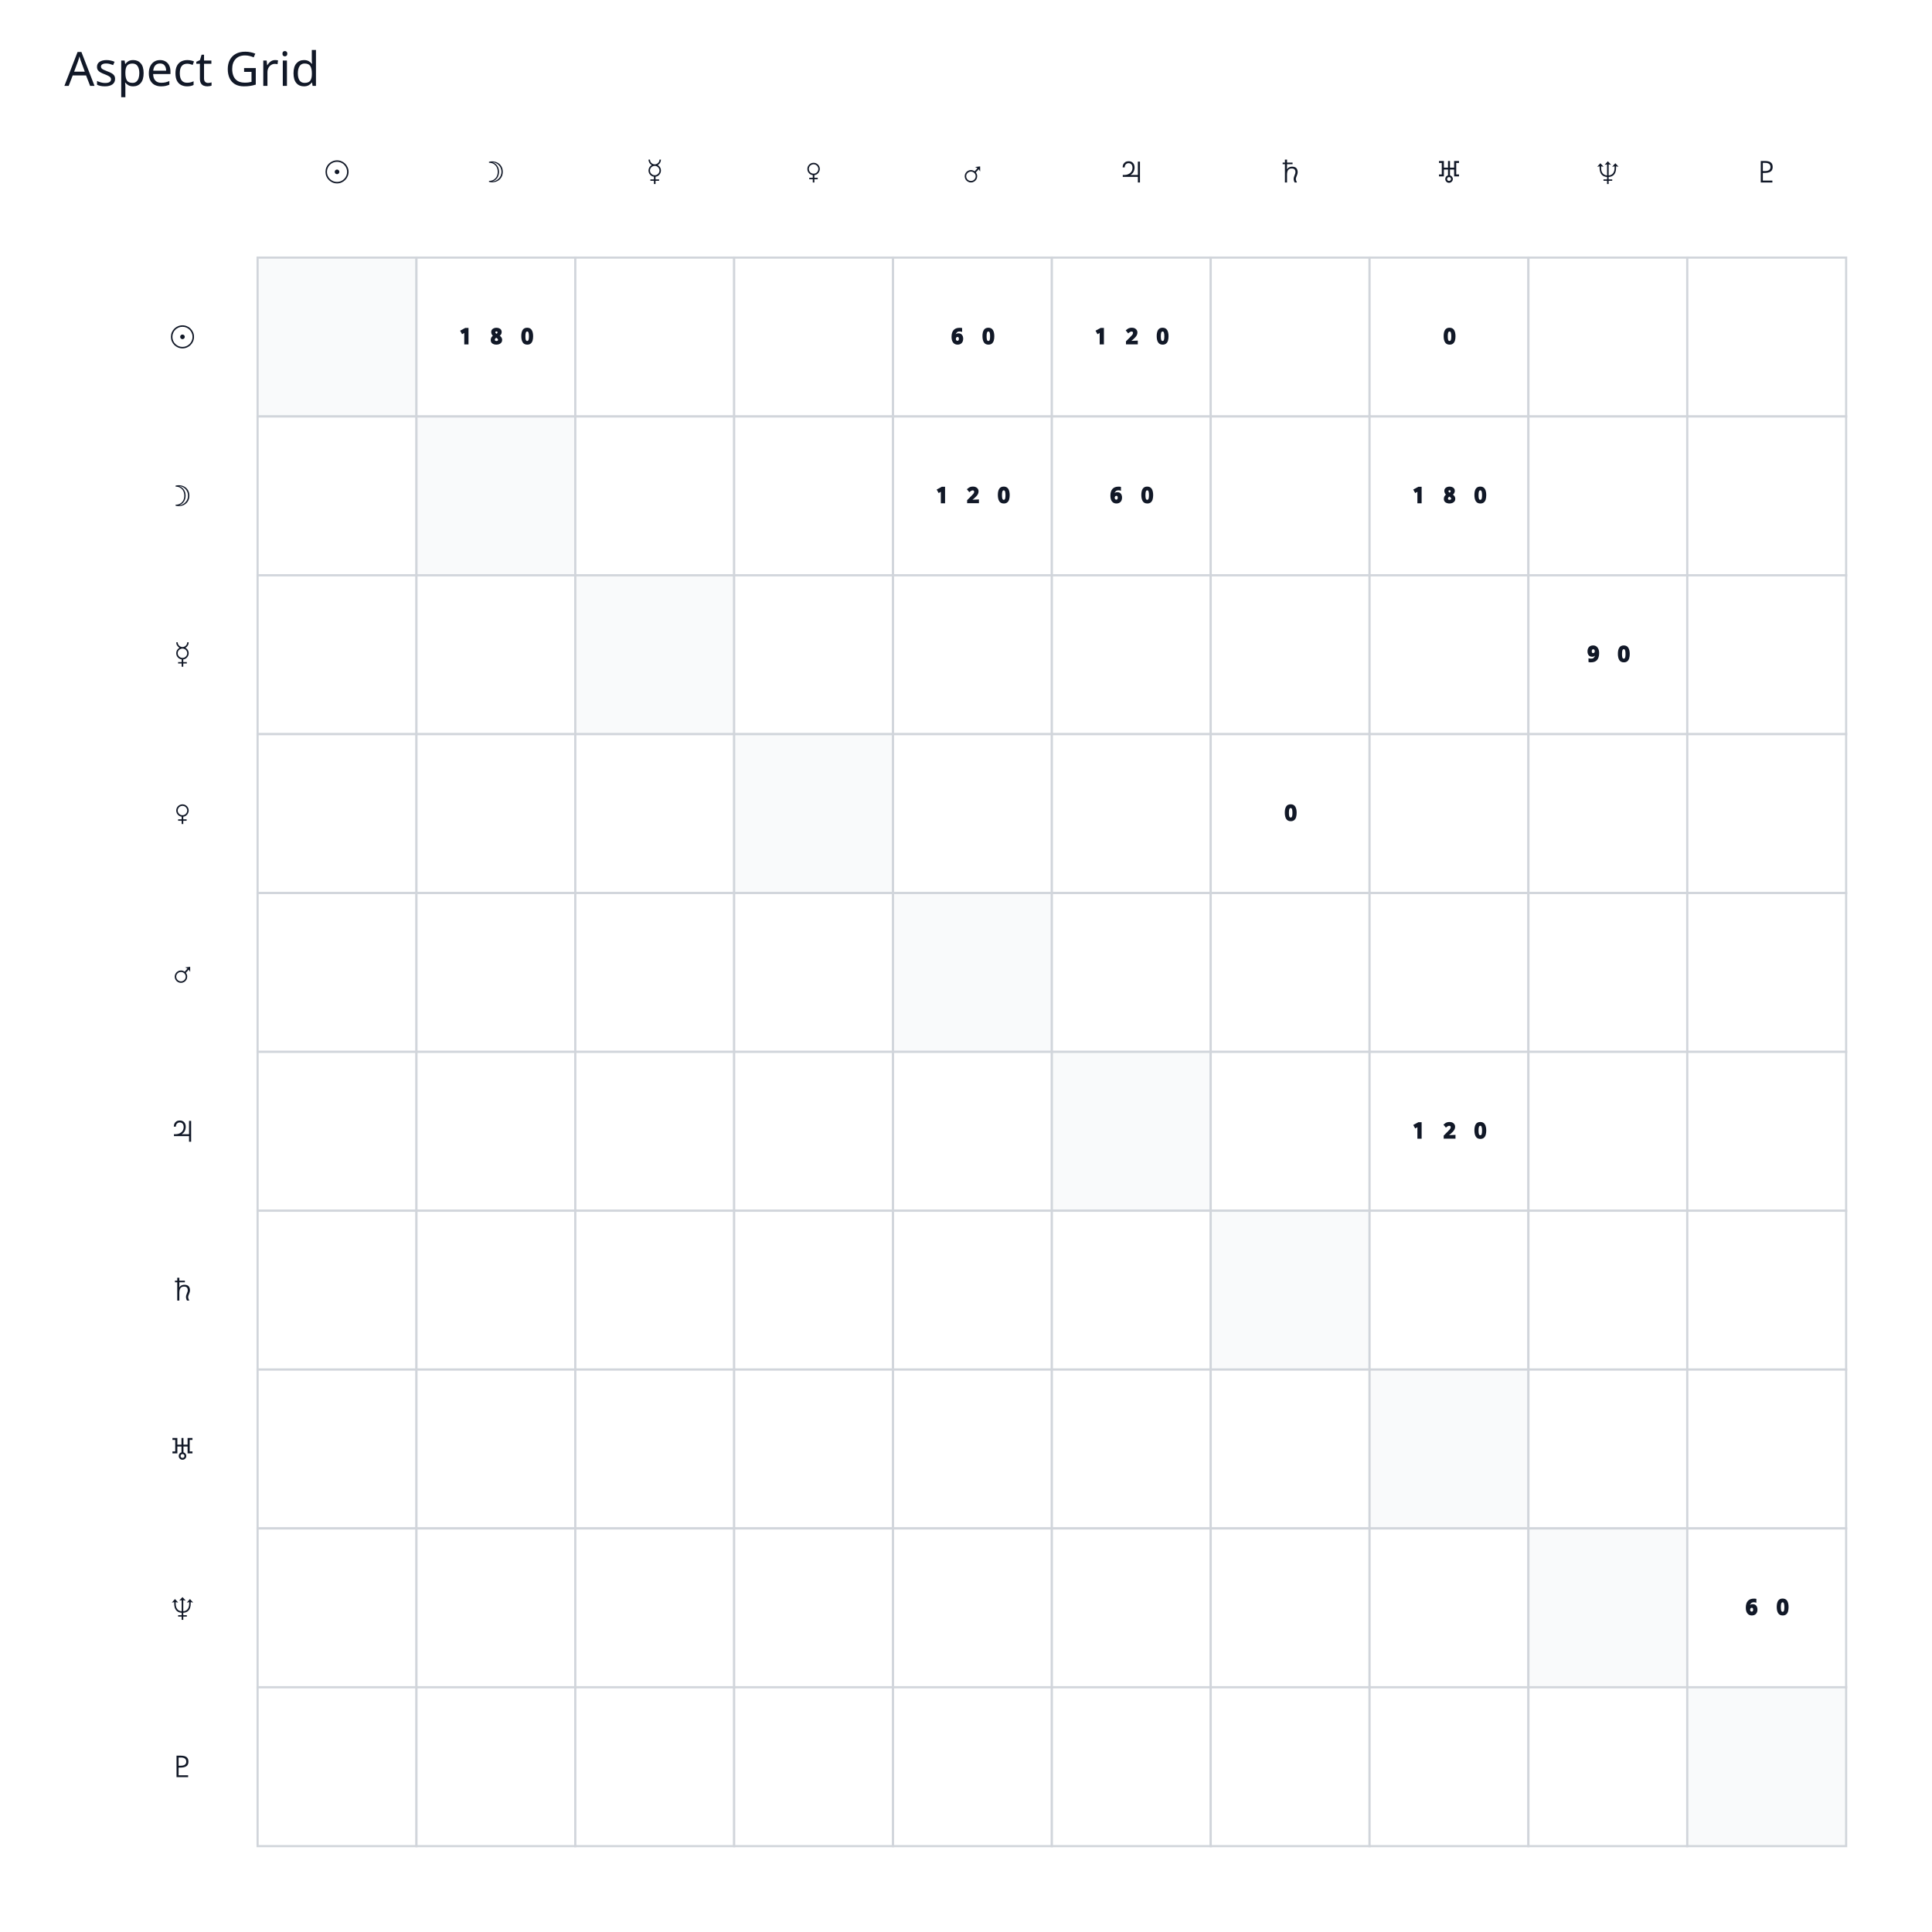
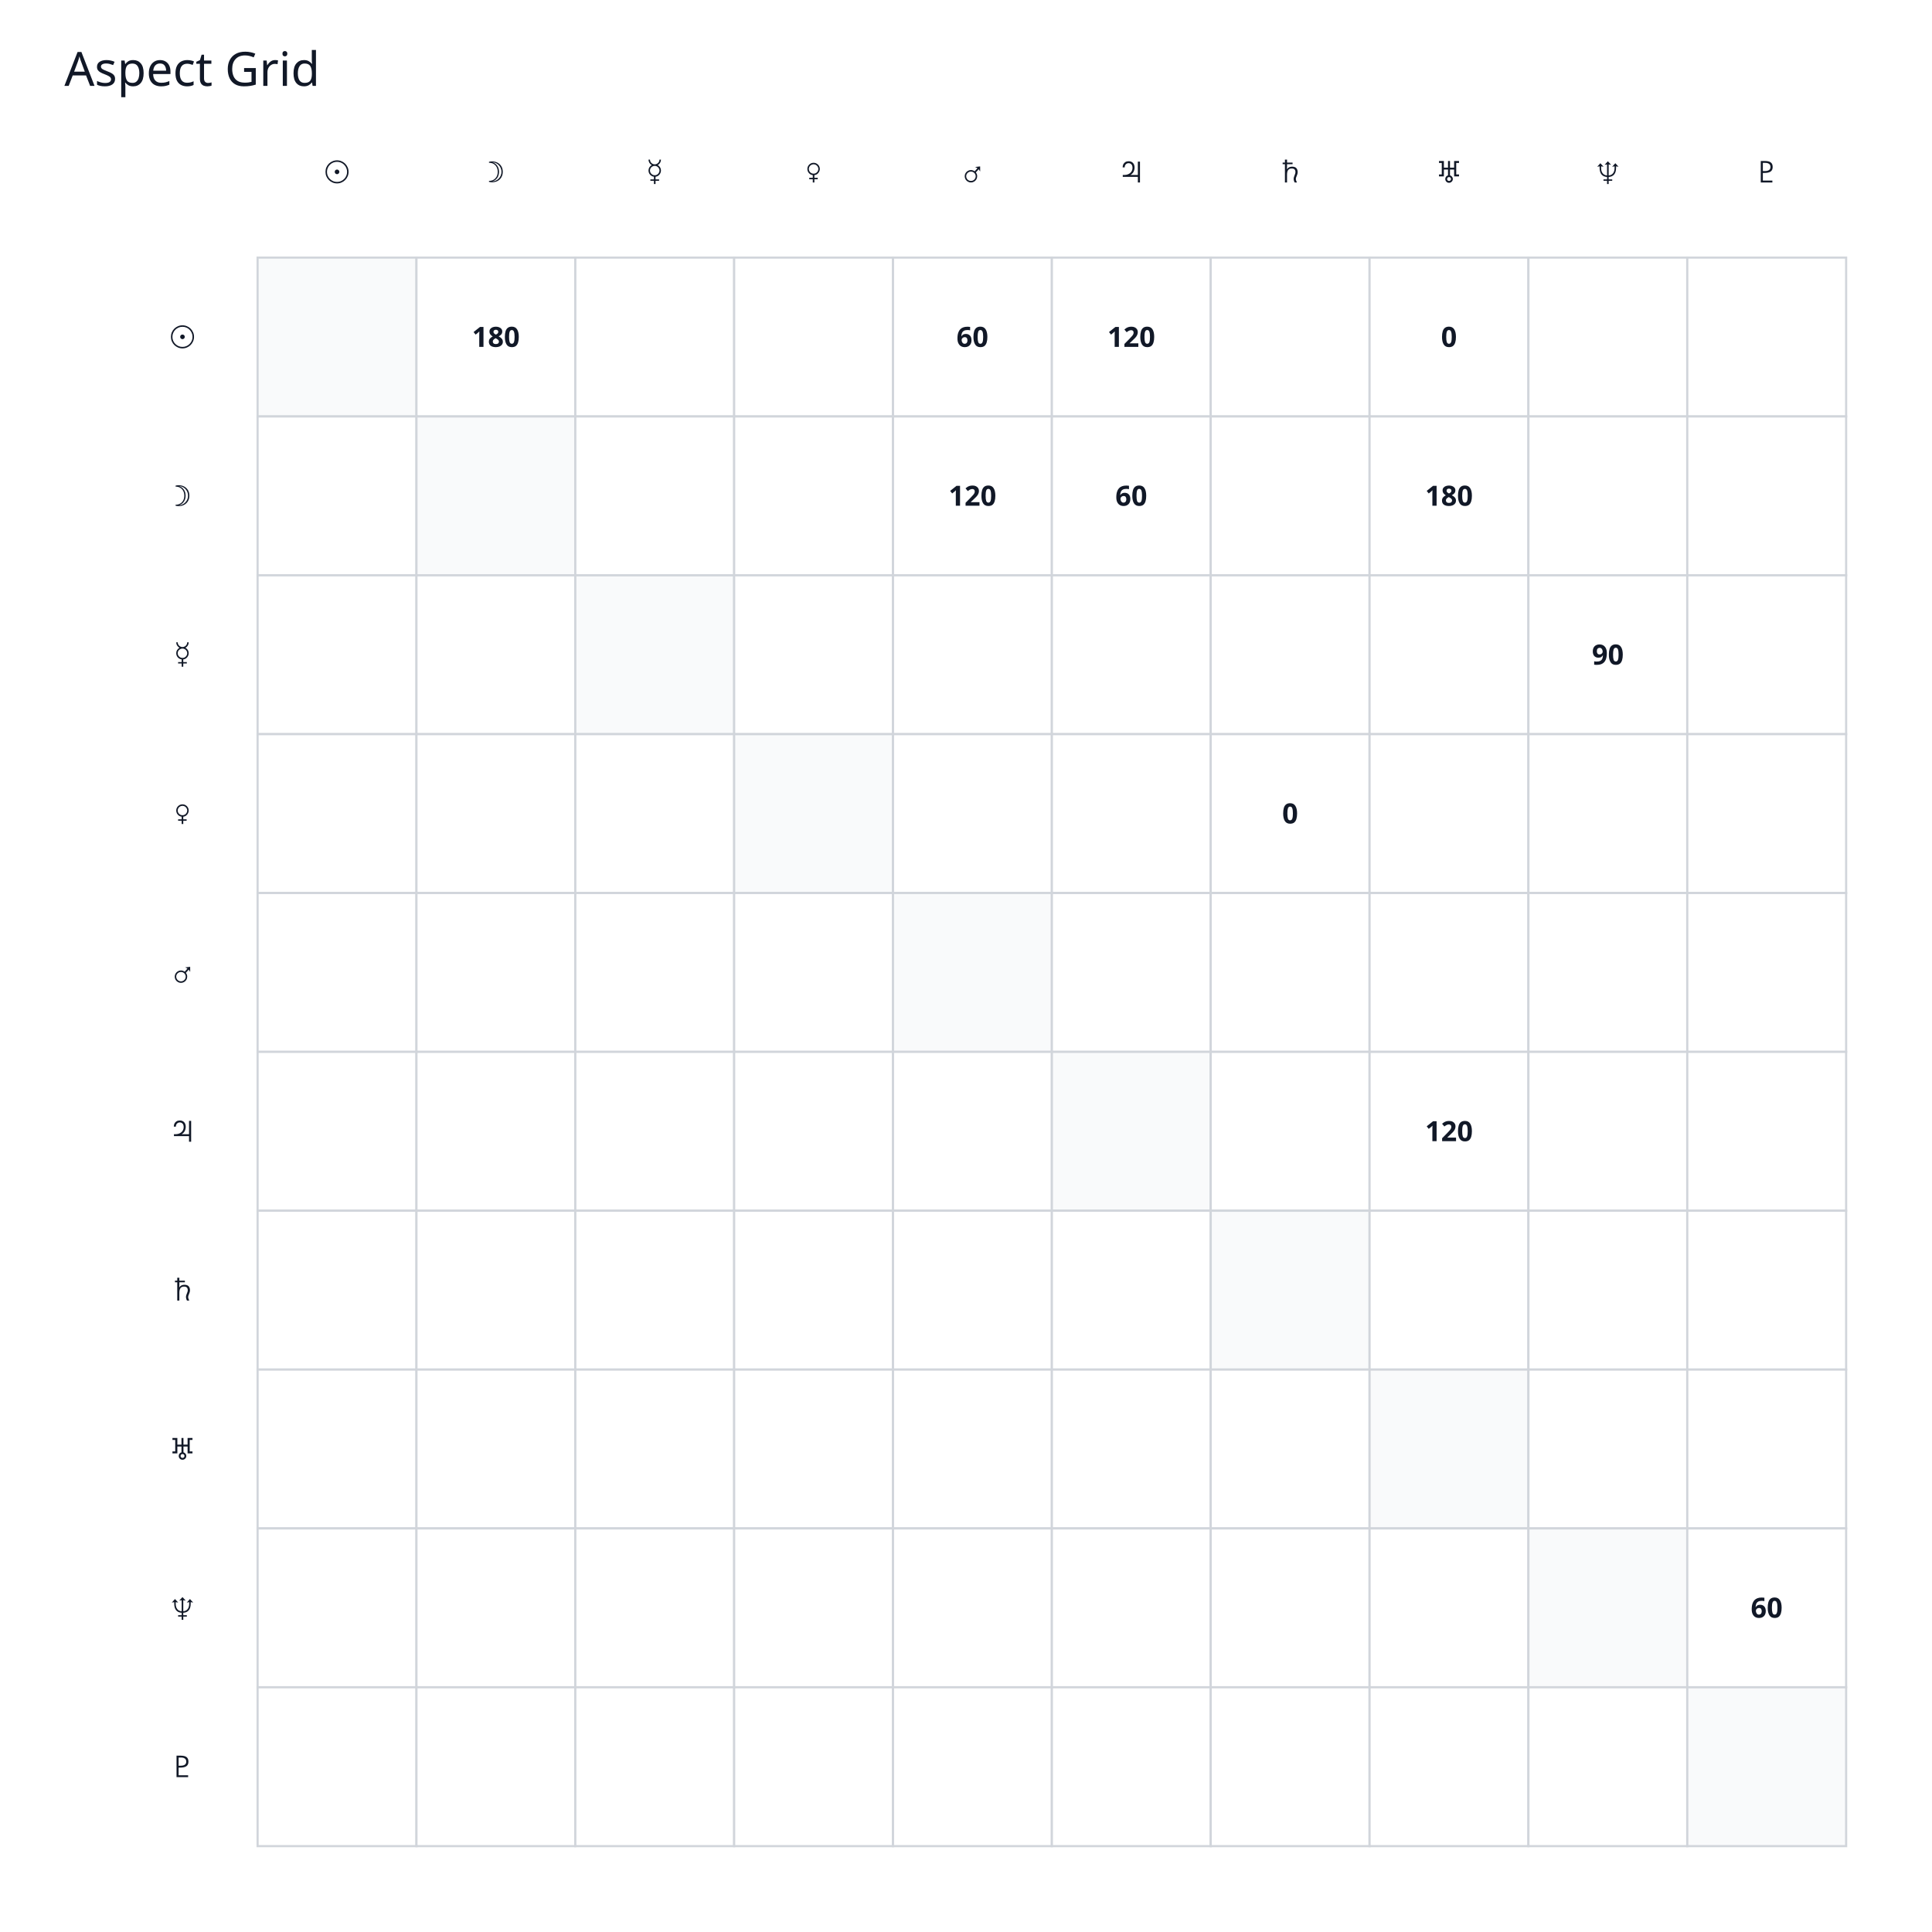
<svg xmlns="http://www.w3.org/2000/svg" width="900" height="900" viewBox="0 0 900 900">
  <rect width="100%" height="100%" fill="#ffffff" />
-   <style>text{font-family:"Segoe UI Symbol","Noto Sans Symbols 2","Noto Sans Symbols","DejaVu Sans",Consolas,Menlo,monospace;fill:#111827} .lbl{font-size:14px} .val{font-size:13px;font-weight:700}</style>
-   <text x="30" y="40" font-size="22" font-family="Segoe UI Symbol,Consolas,Menlo,monospace" fill="#111827">Aspect Grid</text>
+   <style>text{font-family:"Noto Sans","Segoe UI","DejaVu Sans",Arial,sans-serif;fill:#111827;font-weight:500} .lbl{font-size:14px;font-family:"Noto Sans Symbols 2","Noto Sans Symbols","Segoe UI Symbol","DejaVu Sans","Noto Sans","Segoe UI",sans-serif;font-weight:500} .val{font-size:13px;font-weight:600}</style>
+   <text x="30" y="40" font-size="22" fill="#111827">Aspect Grid</text>
  <text class="lbl" x="157.00" y="85" text-anchor="middle">☉</text>
  <text class="lbl" x="85" y="157.00" text-anchor="middle" dominant-baseline="middle">☉</text>
  <text class="lbl" x="231.00" y="85" text-anchor="middle">☽</text>
  <text class="lbl" x="85" y="231.00" text-anchor="middle" dominant-baseline="middle">☽</text>
  <text class="lbl" x="305.00" y="85" text-anchor="middle">☿</text>
  <text class="lbl" x="85" y="305.00" text-anchor="middle" dominant-baseline="middle">☿</text>
  <text class="lbl" x="379.00" y="85" text-anchor="middle">♀</text>
  <text class="lbl" x="85" y="379.00" text-anchor="middle" dominant-baseline="middle">♀</text>
  <text class="lbl" x="453.00" y="85" text-anchor="middle">♂</text>
  <text class="lbl" x="85" y="453.00" text-anchor="middle" dominant-baseline="middle">♂</text>
  <text class="lbl" x="527.00" y="85" text-anchor="middle">♃</text>
  <text class="lbl" x="85" y="527.00" text-anchor="middle" dominant-baseline="middle">♃</text>
  <text class="lbl" x="601.00" y="85" text-anchor="middle">♄</text>
  <text class="lbl" x="85" y="601.00" text-anchor="middle" dominant-baseline="middle">♄</text>
  <text class="lbl" x="675.00" y="85" text-anchor="middle">♅</text>
  <text class="lbl" x="85" y="675.00" text-anchor="middle" dominant-baseline="middle">♅</text>
  <text class="lbl" x="749.00" y="85" text-anchor="middle">♆</text>
  <text class="lbl" x="85" y="749.00" text-anchor="middle" dominant-baseline="middle">♆</text>
  <text class="lbl" x="823.00" y="85" text-anchor="middle">♇</text>
  <text class="lbl" x="85" y="823.00" text-anchor="middle" dominant-baseline="middle">♇</text>
  <rect x="120.00" y="120.00" width="74.00" height="74.00" fill="#f9fafb" stroke="#d1d5db" />
  <rect x="194.00" y="120.00" width="74.00" height="74.00" fill="#ffffff" stroke="#d1d5db" />
  <text class="val" x="231.00" y="157.00" text-anchor="middle" dominant-baseline="middle" fill="#7c3aed">180</text>
  <rect x="268.00" y="120.00" width="74.00" height="74.00" fill="#ffffff" stroke="#d1d5db" />
  <rect x="342.00" y="120.00" width="74.00" height="74.00" fill="#ffffff" stroke="#d1d5db" />
  <rect x="416.00" y="120.00" width="74.00" height="74.00" fill="#ffffff" stroke="#d1d5db" />
  <text class="val" x="453.00" y="157.00" text-anchor="middle" dominant-baseline="middle" fill="#2563eb">60</text>
  <rect x="490.00" y="120.00" width="74.00" height="74.00" fill="#ffffff" stroke="#d1d5db" />
  <text class="val" x="527.00" y="157.00" text-anchor="middle" dominant-baseline="middle" fill="#16a34a">120</text>
  <rect x="564.00" y="120.00" width="74.00" height="74.00" fill="#ffffff" stroke="#d1d5db" />
  <rect x="638.00" y="120.00" width="74.00" height="74.00" fill="#ffffff" stroke="#d1d5db" />
  <text class="val" x="675.00" y="157.00" text-anchor="middle" dominant-baseline="middle" fill="#111827">0</text>
  <rect x="712.00" y="120.00" width="74.00" height="74.00" fill="#ffffff" stroke="#d1d5db" />
  <rect x="786.00" y="120.00" width="74.00" height="74.00" fill="#ffffff" stroke="#d1d5db" />
  <rect x="120.00" y="194.00" width="74.00" height="74.00" fill="#ffffff" stroke="#d1d5db" />
  <rect x="194.00" y="194.00" width="74.00" height="74.00" fill="#f9fafb" stroke="#d1d5db" />
  <rect x="268.00" y="194.00" width="74.00" height="74.00" fill="#ffffff" stroke="#d1d5db" />
  <rect x="342.00" y="194.00" width="74.00" height="74.00" fill="#ffffff" stroke="#d1d5db" />
  <rect x="416.00" y="194.00" width="74.00" height="74.00" fill="#ffffff" stroke="#d1d5db" />
  <text class="val" x="453.00" y="231.00" text-anchor="middle" dominant-baseline="middle" fill="#16a34a">120</text>
  <rect x="490.00" y="194.00" width="74.00" height="74.00" fill="#ffffff" stroke="#d1d5db" />
  <text class="val" x="527.00" y="231.00" text-anchor="middle" dominant-baseline="middle" fill="#2563eb">60</text>
  <rect x="564.00" y="194.00" width="74.00" height="74.00" fill="#ffffff" stroke="#d1d5db" />
  <rect x="638.00" y="194.00" width="74.00" height="74.00" fill="#ffffff" stroke="#d1d5db" />
  <text class="val" x="675.00" y="231.00" text-anchor="middle" dominant-baseline="middle" fill="#7c3aed">180</text>
  <rect x="712.00" y="194.00" width="74.00" height="74.00" fill="#ffffff" stroke="#d1d5db" />
  <rect x="786.00" y="194.00" width="74.00" height="74.00" fill="#ffffff" stroke="#d1d5db" />
  <rect x="120.00" y="268.00" width="74.00" height="74.00" fill="#ffffff" stroke="#d1d5db" />
  <rect x="194.00" y="268.00" width="74.00" height="74.00" fill="#ffffff" stroke="#d1d5db" />
  <rect x="268.00" y="268.00" width="74.00" height="74.00" fill="#f9fafb" stroke="#d1d5db" />
  <rect x="342.00" y="268.00" width="74.00" height="74.00" fill="#ffffff" stroke="#d1d5db" />
  <rect x="416.00" y="268.00" width="74.00" height="74.00" fill="#ffffff" stroke="#d1d5db" />
  <rect x="490.00" y="268.00" width="74.00" height="74.00" fill="#ffffff" stroke="#d1d5db" />
  <rect x="564.00" y="268.00" width="74.00" height="74.00" fill="#ffffff" stroke="#d1d5db" />
  <rect x="638.00" y="268.00" width="74.00" height="74.00" fill="#ffffff" stroke="#d1d5db" />
  <rect x="712.00" y="268.00" width="74.00" height="74.00" fill="#ffffff" stroke="#d1d5db" />
  <text class="val" x="749.00" y="305.00" text-anchor="middle" dominant-baseline="middle" fill="#dc2626">90</text>
  <rect x="786.00" y="268.00" width="74.00" height="74.00" fill="#ffffff" stroke="#d1d5db" />
  <rect x="120.00" y="342.00" width="74.00" height="74.00" fill="#ffffff" stroke="#d1d5db" />
  <rect x="194.00" y="342.00" width="74.00" height="74.00" fill="#ffffff" stroke="#d1d5db" />
  <rect x="268.00" y="342.00" width="74.00" height="74.00" fill="#ffffff" stroke="#d1d5db" />
  <rect x="342.00" y="342.00" width="74.00" height="74.00" fill="#f9fafb" stroke="#d1d5db" />
  <rect x="416.00" y="342.00" width="74.00" height="74.00" fill="#ffffff" stroke="#d1d5db" />
  <rect x="490.00" y="342.00" width="74.00" height="74.00" fill="#ffffff" stroke="#d1d5db" />
  <rect x="564.00" y="342.00" width="74.00" height="74.00" fill="#ffffff" stroke="#d1d5db" />
  <text class="val" x="601.00" y="379.00" text-anchor="middle" dominant-baseline="middle" fill="#111827">0</text>
  <rect x="638.00" y="342.00" width="74.00" height="74.00" fill="#ffffff" stroke="#d1d5db" />
  <rect x="712.00" y="342.00" width="74.00" height="74.00" fill="#ffffff" stroke="#d1d5db" />
  <rect x="786.00" y="342.00" width="74.00" height="74.00" fill="#ffffff" stroke="#d1d5db" />
  <rect x="120.00" y="416.00" width="74.00" height="74.00" fill="#ffffff" stroke="#d1d5db" />
  <rect x="194.00" y="416.00" width="74.00" height="74.00" fill="#ffffff" stroke="#d1d5db" />
  <rect x="268.00" y="416.00" width="74.00" height="74.00" fill="#ffffff" stroke="#d1d5db" />
  <rect x="342.00" y="416.00" width="74.00" height="74.00" fill="#ffffff" stroke="#d1d5db" />
  <rect x="416.00" y="416.00" width="74.00" height="74.00" fill="#f9fafb" stroke="#d1d5db" />
  <rect x="490.00" y="416.00" width="74.00" height="74.00" fill="#ffffff" stroke="#d1d5db" />
  <rect x="564.00" y="416.00" width="74.00" height="74.00" fill="#ffffff" stroke="#d1d5db" />
  <rect x="638.00" y="416.00" width="74.00" height="74.00" fill="#ffffff" stroke="#d1d5db" />
  <rect x="712.00" y="416.00" width="74.00" height="74.00" fill="#ffffff" stroke="#d1d5db" />
  <rect x="786.00" y="416.00" width="74.00" height="74.00" fill="#ffffff" stroke="#d1d5db" />
  <rect x="120.00" y="490.00" width="74.00" height="74.00" fill="#ffffff" stroke="#d1d5db" />
  <rect x="194.00" y="490.00" width="74.00" height="74.00" fill="#ffffff" stroke="#d1d5db" />
  <rect x="268.00" y="490.00" width="74.00" height="74.00" fill="#ffffff" stroke="#d1d5db" />
  <rect x="342.00" y="490.00" width="74.00" height="74.00" fill="#ffffff" stroke="#d1d5db" />
  <rect x="416.00" y="490.00" width="74.00" height="74.00" fill="#ffffff" stroke="#d1d5db" />
  <rect x="490.00" y="490.00" width="74.00" height="74.00" fill="#f9fafb" stroke="#d1d5db" />
  <rect x="564.00" y="490.00" width="74.00" height="74.00" fill="#ffffff" stroke="#d1d5db" />
  <rect x="638.00" y="490.00" width="74.00" height="74.00" fill="#ffffff" stroke="#d1d5db" />
  <text class="val" x="675.00" y="527.00" text-anchor="middle" dominant-baseline="middle" fill="#16a34a">120</text>
  <rect x="712.00" y="490.00" width="74.00" height="74.00" fill="#ffffff" stroke="#d1d5db" />
  <rect x="786.00" y="490.00" width="74.00" height="74.00" fill="#ffffff" stroke="#d1d5db" />
  <rect x="120.00" y="564.00" width="74.00" height="74.00" fill="#ffffff" stroke="#d1d5db" />
  <rect x="194.00" y="564.00" width="74.00" height="74.00" fill="#ffffff" stroke="#d1d5db" />
  <rect x="268.00" y="564.00" width="74.00" height="74.00" fill="#ffffff" stroke="#d1d5db" />
  <rect x="342.00" y="564.00" width="74.00" height="74.00" fill="#ffffff" stroke="#d1d5db" />
  <rect x="416.00" y="564.00" width="74.00" height="74.00" fill="#ffffff" stroke="#d1d5db" />
  <rect x="490.00" y="564.00" width="74.00" height="74.00" fill="#ffffff" stroke="#d1d5db" />
  <rect x="564.00" y="564.00" width="74.00" height="74.00" fill="#f9fafb" stroke="#d1d5db" />
  <rect x="638.00" y="564.00" width="74.00" height="74.00" fill="#ffffff" stroke="#d1d5db" />
  <rect x="712.00" y="564.00" width="74.00" height="74.00" fill="#ffffff" stroke="#d1d5db" />
  <rect x="786.00" y="564.00" width="74.00" height="74.00" fill="#ffffff" stroke="#d1d5db" />
  <rect x="120.00" y="638.00" width="74.00" height="74.00" fill="#ffffff" stroke="#d1d5db" />
  <rect x="194.00" y="638.00" width="74.00" height="74.00" fill="#ffffff" stroke="#d1d5db" />
  <rect x="268.00" y="638.00" width="74.00" height="74.00" fill="#ffffff" stroke="#d1d5db" />
  <rect x="342.00" y="638.00" width="74.00" height="74.00" fill="#ffffff" stroke="#d1d5db" />
  <rect x="416.00" y="638.00" width="74.00" height="74.00" fill="#ffffff" stroke="#d1d5db" />
  <rect x="490.00" y="638.00" width="74.00" height="74.00" fill="#ffffff" stroke="#d1d5db" />
  <rect x="564.00" y="638.00" width="74.00" height="74.00" fill="#ffffff" stroke="#d1d5db" />
  <rect x="638.00" y="638.00" width="74.00" height="74.00" fill="#f9fafb" stroke="#d1d5db" />
  <rect x="712.00" y="638.00" width="74.00" height="74.00" fill="#ffffff" stroke="#d1d5db" />
  <rect x="786.00" y="638.00" width="74.00" height="74.00" fill="#ffffff" stroke="#d1d5db" />
  <rect x="120.00" y="712.00" width="74.00" height="74.00" fill="#ffffff" stroke="#d1d5db" />
  <rect x="194.00" y="712.00" width="74.00" height="74.00" fill="#ffffff" stroke="#d1d5db" />
  <rect x="268.00" y="712.00" width="74.00" height="74.00" fill="#ffffff" stroke="#d1d5db" />
  <rect x="342.00" y="712.00" width="74.00" height="74.00" fill="#ffffff" stroke="#d1d5db" />
  <rect x="416.00" y="712.00" width="74.00" height="74.00" fill="#ffffff" stroke="#d1d5db" />
  <rect x="490.00" y="712.00" width="74.00" height="74.00" fill="#ffffff" stroke="#d1d5db" />
  <rect x="564.00" y="712.00" width="74.00" height="74.00" fill="#ffffff" stroke="#d1d5db" />
  <rect x="638.00" y="712.00" width="74.00" height="74.00" fill="#ffffff" stroke="#d1d5db" />
  <rect x="712.00" y="712.00" width="74.00" height="74.00" fill="#f9fafb" stroke="#d1d5db" />
  <rect x="786.00" y="712.00" width="74.00" height="74.00" fill="#ffffff" stroke="#d1d5db" />
  <text class="val" x="823.00" y="749.00" text-anchor="middle" dominant-baseline="middle" fill="#2563eb">60</text>
  <rect x="120.00" y="786.00" width="74.00" height="74.00" fill="#ffffff" stroke="#d1d5db" />
  <rect x="194.00" y="786.00" width="74.00" height="74.00" fill="#ffffff" stroke="#d1d5db" />
  <rect x="268.00" y="786.00" width="74.00" height="74.00" fill="#ffffff" stroke="#d1d5db" />
  <rect x="342.00" y="786.00" width="74.00" height="74.00" fill="#ffffff" stroke="#d1d5db" />
  <rect x="416.00" y="786.00" width="74.00" height="74.00" fill="#ffffff" stroke="#d1d5db" />
  <rect x="490.00" y="786.00" width="74.00" height="74.00" fill="#ffffff" stroke="#d1d5db" />
  <rect x="564.00" y="786.00" width="74.00" height="74.00" fill="#ffffff" stroke="#d1d5db" />
  <rect x="638.00" y="786.00" width="74.00" height="74.00" fill="#ffffff" stroke="#d1d5db" />
  <rect x="712.00" y="786.00" width="74.00" height="74.00" fill="#ffffff" stroke="#d1d5db" />
  <rect x="786.00" y="786.00" width="74.00" height="74.00" fill="#f9fafb" stroke="#d1d5db" />
</svg>
